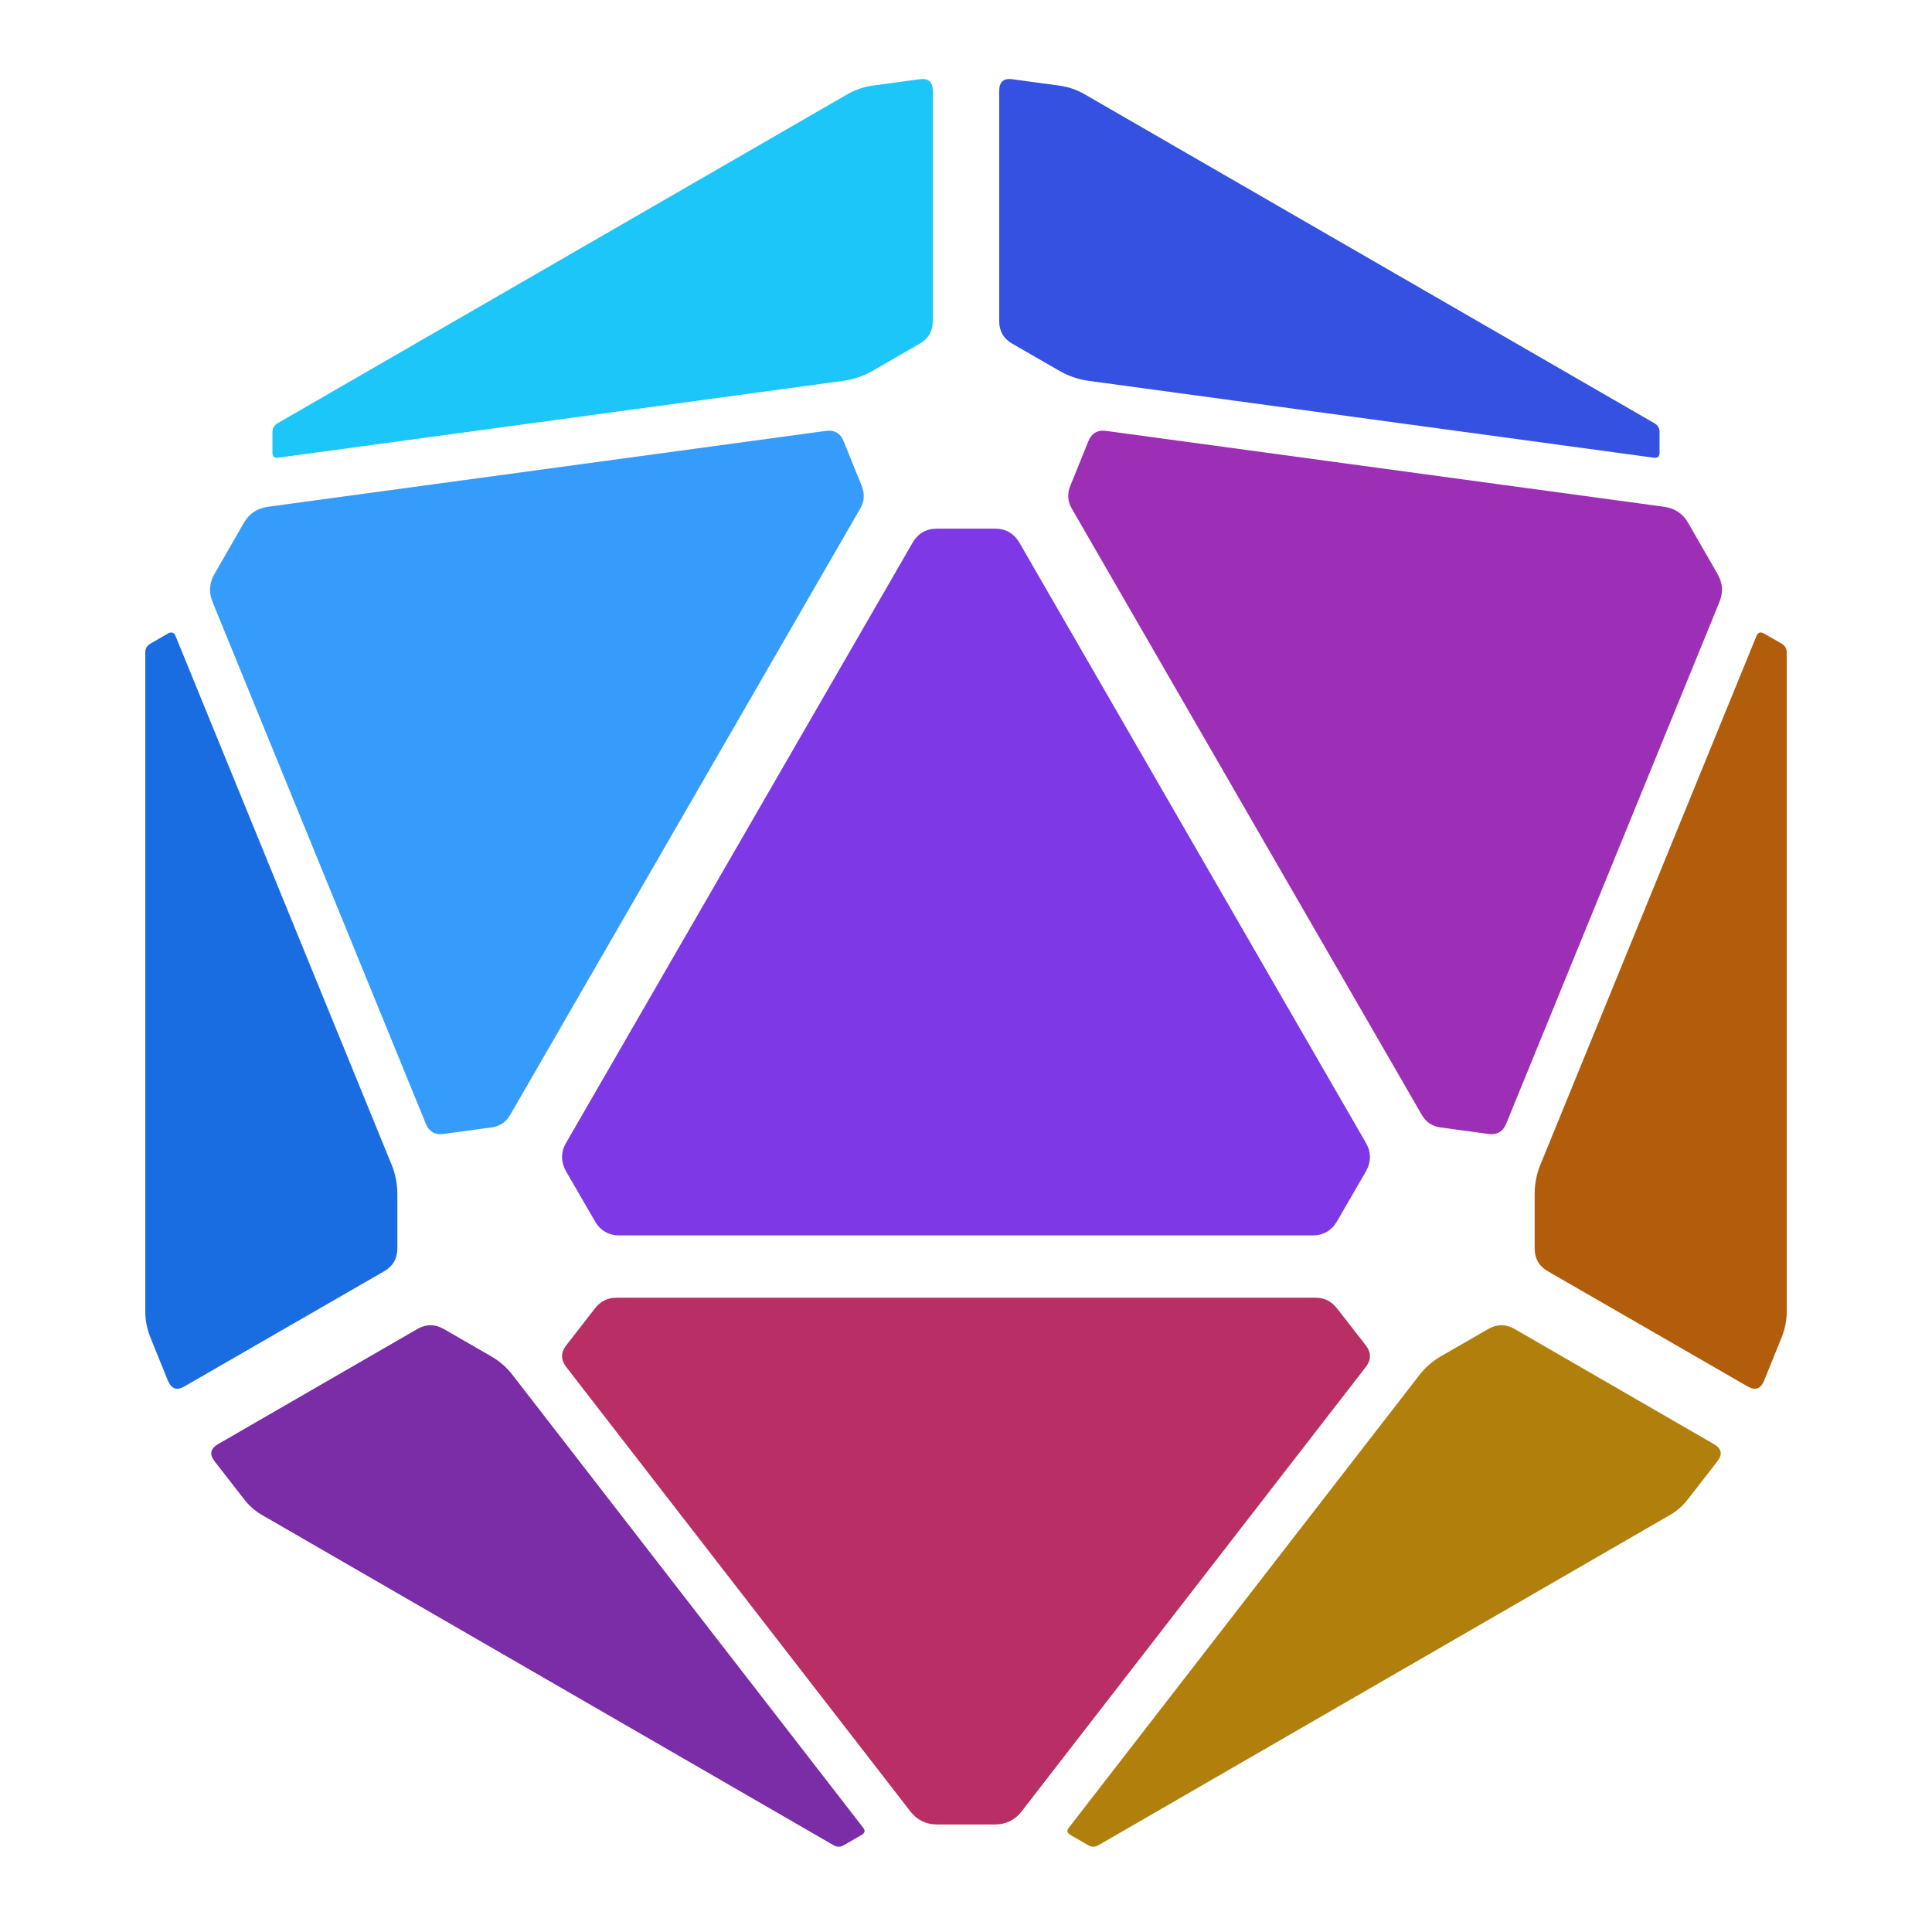
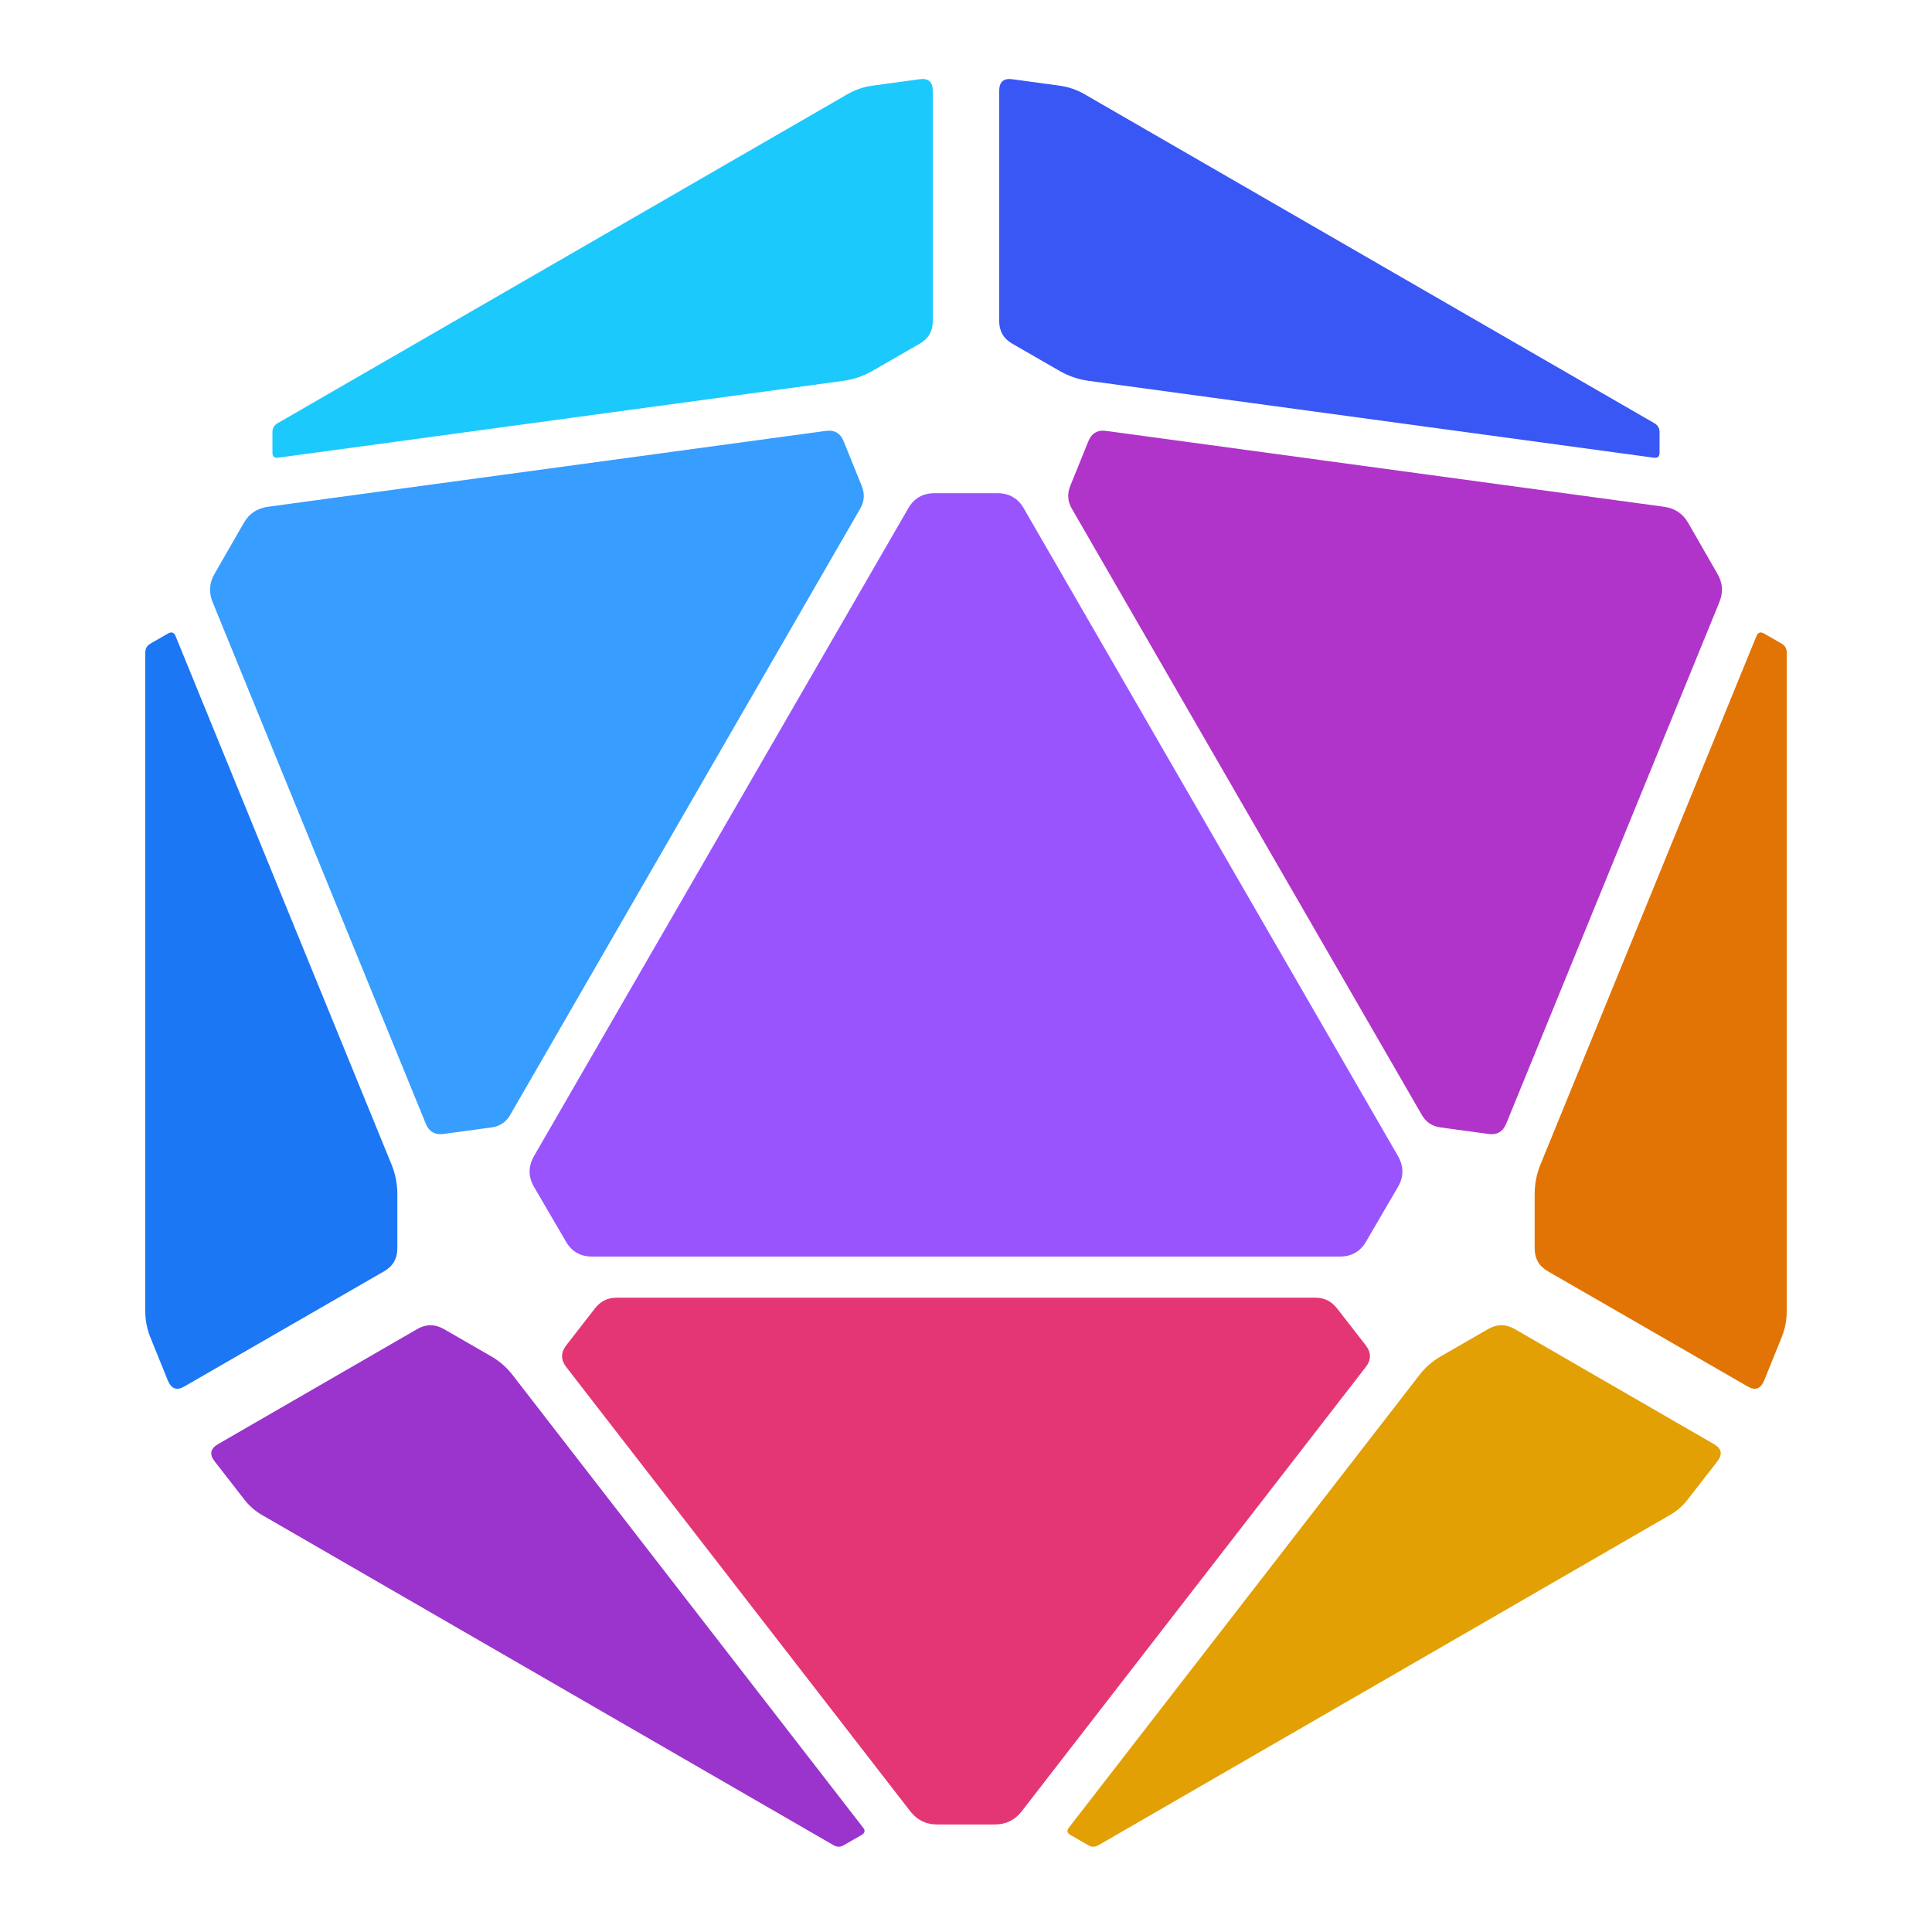
<svg xmlns="http://www.w3.org/2000/svg" viewBox="0 0 512 512">
-   <path d="M347.8,327.4Q352.1,327.4 354.3,323.7L362.0,310.4Q364.1,306.6 362.0,302.9L270.2,143.9Q268.0,140.1 263.7,140.1L248.3,140.1Q244.0,140.1 241.8,143.9L150.0,302.9Q147.9,306.6 150.0,310.4L157.7,323.7Q159.9,327.4 164.2,327.4Z" fill="#7E38E6" />
-   <path d="M112.8,297.7Q114.1,301.0 117.6,300.5L130.1,298.8Q133.6,298.4 135.3,295.3L227.9,134.9Q229.7,131.9 228.3,128.6L223.6,117.0Q222.3,113.7 218.8,114.2L71.0,134.3Q66.7,134.9 64.6,138.6L56.9,152.0Q54.7,155.7 56.4,159.7Z" fill="#369CFC" />
-   <path d="M455.6,159.7Q457.3,155.7 455.1,152.0L447.4,138.6Q445.3,134.9 441.0,134.3L293.2,114.2Q289.7,113.7 288.4,117.0L283.7,128.6Q282.3,131.9 284.1,134.9L376.7,295.3Q378.4,298.4 381.9,298.8L394.4,300.5Q397.9,301.0 399.2,297.7Z" fill="#9C2FB5" />
-   <path d="M287.3,24.9Q284.3,23.2 280.8,22.7L268.3,21.0Q264.8,20.5 264.8,24.1L264.8,85.1Q264.8,89.1 268.3,91.1L280.8,98.3Q284.3,100.3 288.3,100.9L438.3,121.3Q439.8,121.5 439.8,120.0L439.8,114.5Q439.8,113.0 438.5,112.2Z" fill="#3551E2" />
-   <path d="M73.5,112.2Q72.2,113.0 72.2,114.5L72.2,120.0Q72.2,121.5 73.7,121.3L223.7,100.9Q227.7,100.3 231.2,98.3L243.7,91.1Q247.2,89.1 247.2,85.1L247.2,24.1Q247.2,20.5 243.7,21.0L231.2,22.7Q227.7,23.2 224.7,24.9Z" fill="#1CC6F9" />
-   <path d="M362.0,362.2Q364.1,359.4 362.0,356.6L354.3,346.7Q352.1,343.9 348.6,343.9L163.4,343.9Q159.9,343.9 157.7,346.7L150.0,356.6Q147.9,359.4 150.0,362.2L241.3,480.1Q244.0,483.5 248.3,483.5L263.7,483.5Q268.0,483.5 270.7,480.1Z" fill="#B82E65" />
-   <path d="M38.5,347.5Q38.5,351.0 39.8,354.3L44.5,365.9Q45.9,369.2 48.9,367.4L101.8,336.9Q105.3,334.9 105.3,330.8L105.3,316.5Q105.3,312.4 103.8,308.7L46.5,168.5Q45.9,167.1 44.5,167.9L39.8,170.6Q38.5,171.4 38.5,172.9Z" fill="#1A6DE1" />
-   <path d="M220.9,489.0Q222.3,489.8 223.6,489.0L228.3,486.3Q229.7,485.5 228.7,484.3L136.0,364.6Q133.6,361.4 130.1,359.4L117.6,352.2Q114.1,350.2 110.6,352.2L57.8,382.7Q54.7,384.5 56.9,387.3L64.6,397.2Q66.7,400.0 69.8,401.7Z" fill="#7B2CA7" />
-   <path d="M473.5,172.9Q473.5,171.4 472.2,170.6L467.5,167.9Q466.1,167.1 465.5,168.5L408.2,308.7Q406.7,312.4 406.7,316.5L406.7,330.8Q406.7,334.9 410.2,336.9L463.1,367.4Q466.1,369.2 467.5,365.9L472.2,354.3Q473.5,351.0 473.5,347.5Z" fill="#B15D0C" />
-   <path d="M442.2,401.7Q445.3,400.0 447.4,397.2L455.1,387.3Q457.3,384.5 454.2,382.7L401.4,352.2Q397.9,350.2 394.4,352.2L381.9,359.4Q378.4,361.4 376.0,364.6L283.3,484.3Q282.3,485.5 283.7,486.3L288.4,489.0Q289.7,489.8 291.1,489.0Z" fill="#B1800C" />
+   <path d="M355.1,333.0Q359.8,333.0 362.1,328.9L370.5,314.5Q372.8,310.5 370.5,306.4L271.3,134.7Q269.0,130.7 264.3,130.7L247.7,130.7Q243.0,130.7 240.7,134.7L141.5,306.4Q139.2,310.5 141.5,314.5L149.9,328.9Q152.2,333.0 156.9,333.0Z" fill="#9A54FE" />
+   <path d="M112.8,297.7Q114.1,301.0 117.6,300.5L130.1,298.8Q133.6,298.4 135.3,295.3L227.9,134.9Q229.7,131.9 228.3,128.6L223.6,117.0Q222.3,113.7 218.8,114.2L71.0,134.3Q66.7,134.9 64.6,138.6L56.9,152.0Q54.7,155.7 56.4,159.7Z" fill="#379DFE" />
+   <path d="M455.6,159.7Q457.3,155.7 455.1,152.0L447.4,138.6Q445.3,134.9 441.0,134.3L293.2,114.2Q289.7,113.7 288.4,117.0L283.7,128.6Q282.3,131.9 284.1,134.9L376.7,295.3Q378.4,298.4 381.9,298.8L394.4,300.5Q397.9,301.0 399.2,297.7Z" fill="#B034C9" />
+   <path d="M287.3,24.9Q284.3,23.2 280.8,22.7L268.3,21.0Q264.8,20.5 264.8,24.1L264.8,85.1Q264.8,89.1 268.3,91.1L280.8,98.3Q284.3,100.3 288.3,100.9L438.3,121.3Q439.8,121.5 439.8,120.0L439.8,114.5Q439.8,113.0 438.5,112.2Z" fill="#3957F4" />
+   <path d="M73.5,112.2Q72.2,113.0 72.2,114.5L72.2,120.0Q72.2,121.5 73.7,121.3L223.7,100.9Q227.7,100.3 231.2,98.3L243.7,91.1Q247.2,89.1 247.2,85.1L247.2,24.1Q247.2,20.5 243.7,21.0L231.2,22.7Q227.7,23.2 224.7,24.9Z" fill="#1CC9FD" />
+   <path d="M362.0,362.2Q364.1,359.4 362.0,356.6L354.3,346.7Q352.1,343.9 348.6,343.9L163.4,343.9Q159.9,343.9 157.7,346.7L150.0,356.6Q147.9,359.4 150.0,362.2L241.3,480.1Q244.0,483.5 248.3,483.5L263.7,483.5Q268.0,483.5 270.7,480.1Z" fill="#E43675" />
+   <path d="M38.5,347.5Q38.5,351.0 39.8,354.3L44.5,365.9Q45.9,369.2 48.9,367.4L101.8,336.9Q105.3,334.9 105.3,330.8L105.3,316.5Q105.3,312.4 103.8,308.7L46.5,168.5Q45.9,167.1 44.5,167.9L39.8,170.6Q38.5,171.4 38.5,172.9Z" fill="#1C77F4" />
+   <path d="M220.9,489.0Q222.3,489.8 223.6,489.0L228.3,486.3Q229.7,485.5 228.7,484.3L136.0,364.6Q133.6,361.4 130.1,359.4L117.6,352.2Q114.1,350.2 110.6,352.2L57.8,382.7Q54.7,384.5 56.9,387.3L64.6,397.2Q66.7,400.0 69.8,401.7Z" fill="#9A34CC" />
+   <path d="M473.5,172.9Q473.5,171.4 472.2,170.6L467.5,167.9Q466.1,167.1 465.5,168.5L408.2,308.7Q406.7,312.4 406.7,316.5L406.7,330.8Q406.7,334.9 410.2,336.9L463.1,367.4Q466.1,369.2 467.5,365.9L472.2,354.3Q473.5,351.0 473.5,347.5Z" fill="#E27405" />
+   <path d="M442.2,401.7Q445.3,400.0 447.4,397.2L455.1,387.3Q457.3,384.5 454.2,382.7L401.4,352.2Q397.9,350.2 394.4,352.2L381.9,359.4Q378.4,361.4 376.0,364.6L283.3,484.3Q282.3,485.5 283.7,486.3L288.4,489.0Q289.7,489.8 291.1,489.0Z" fill="#E2A005" />
</svg>
